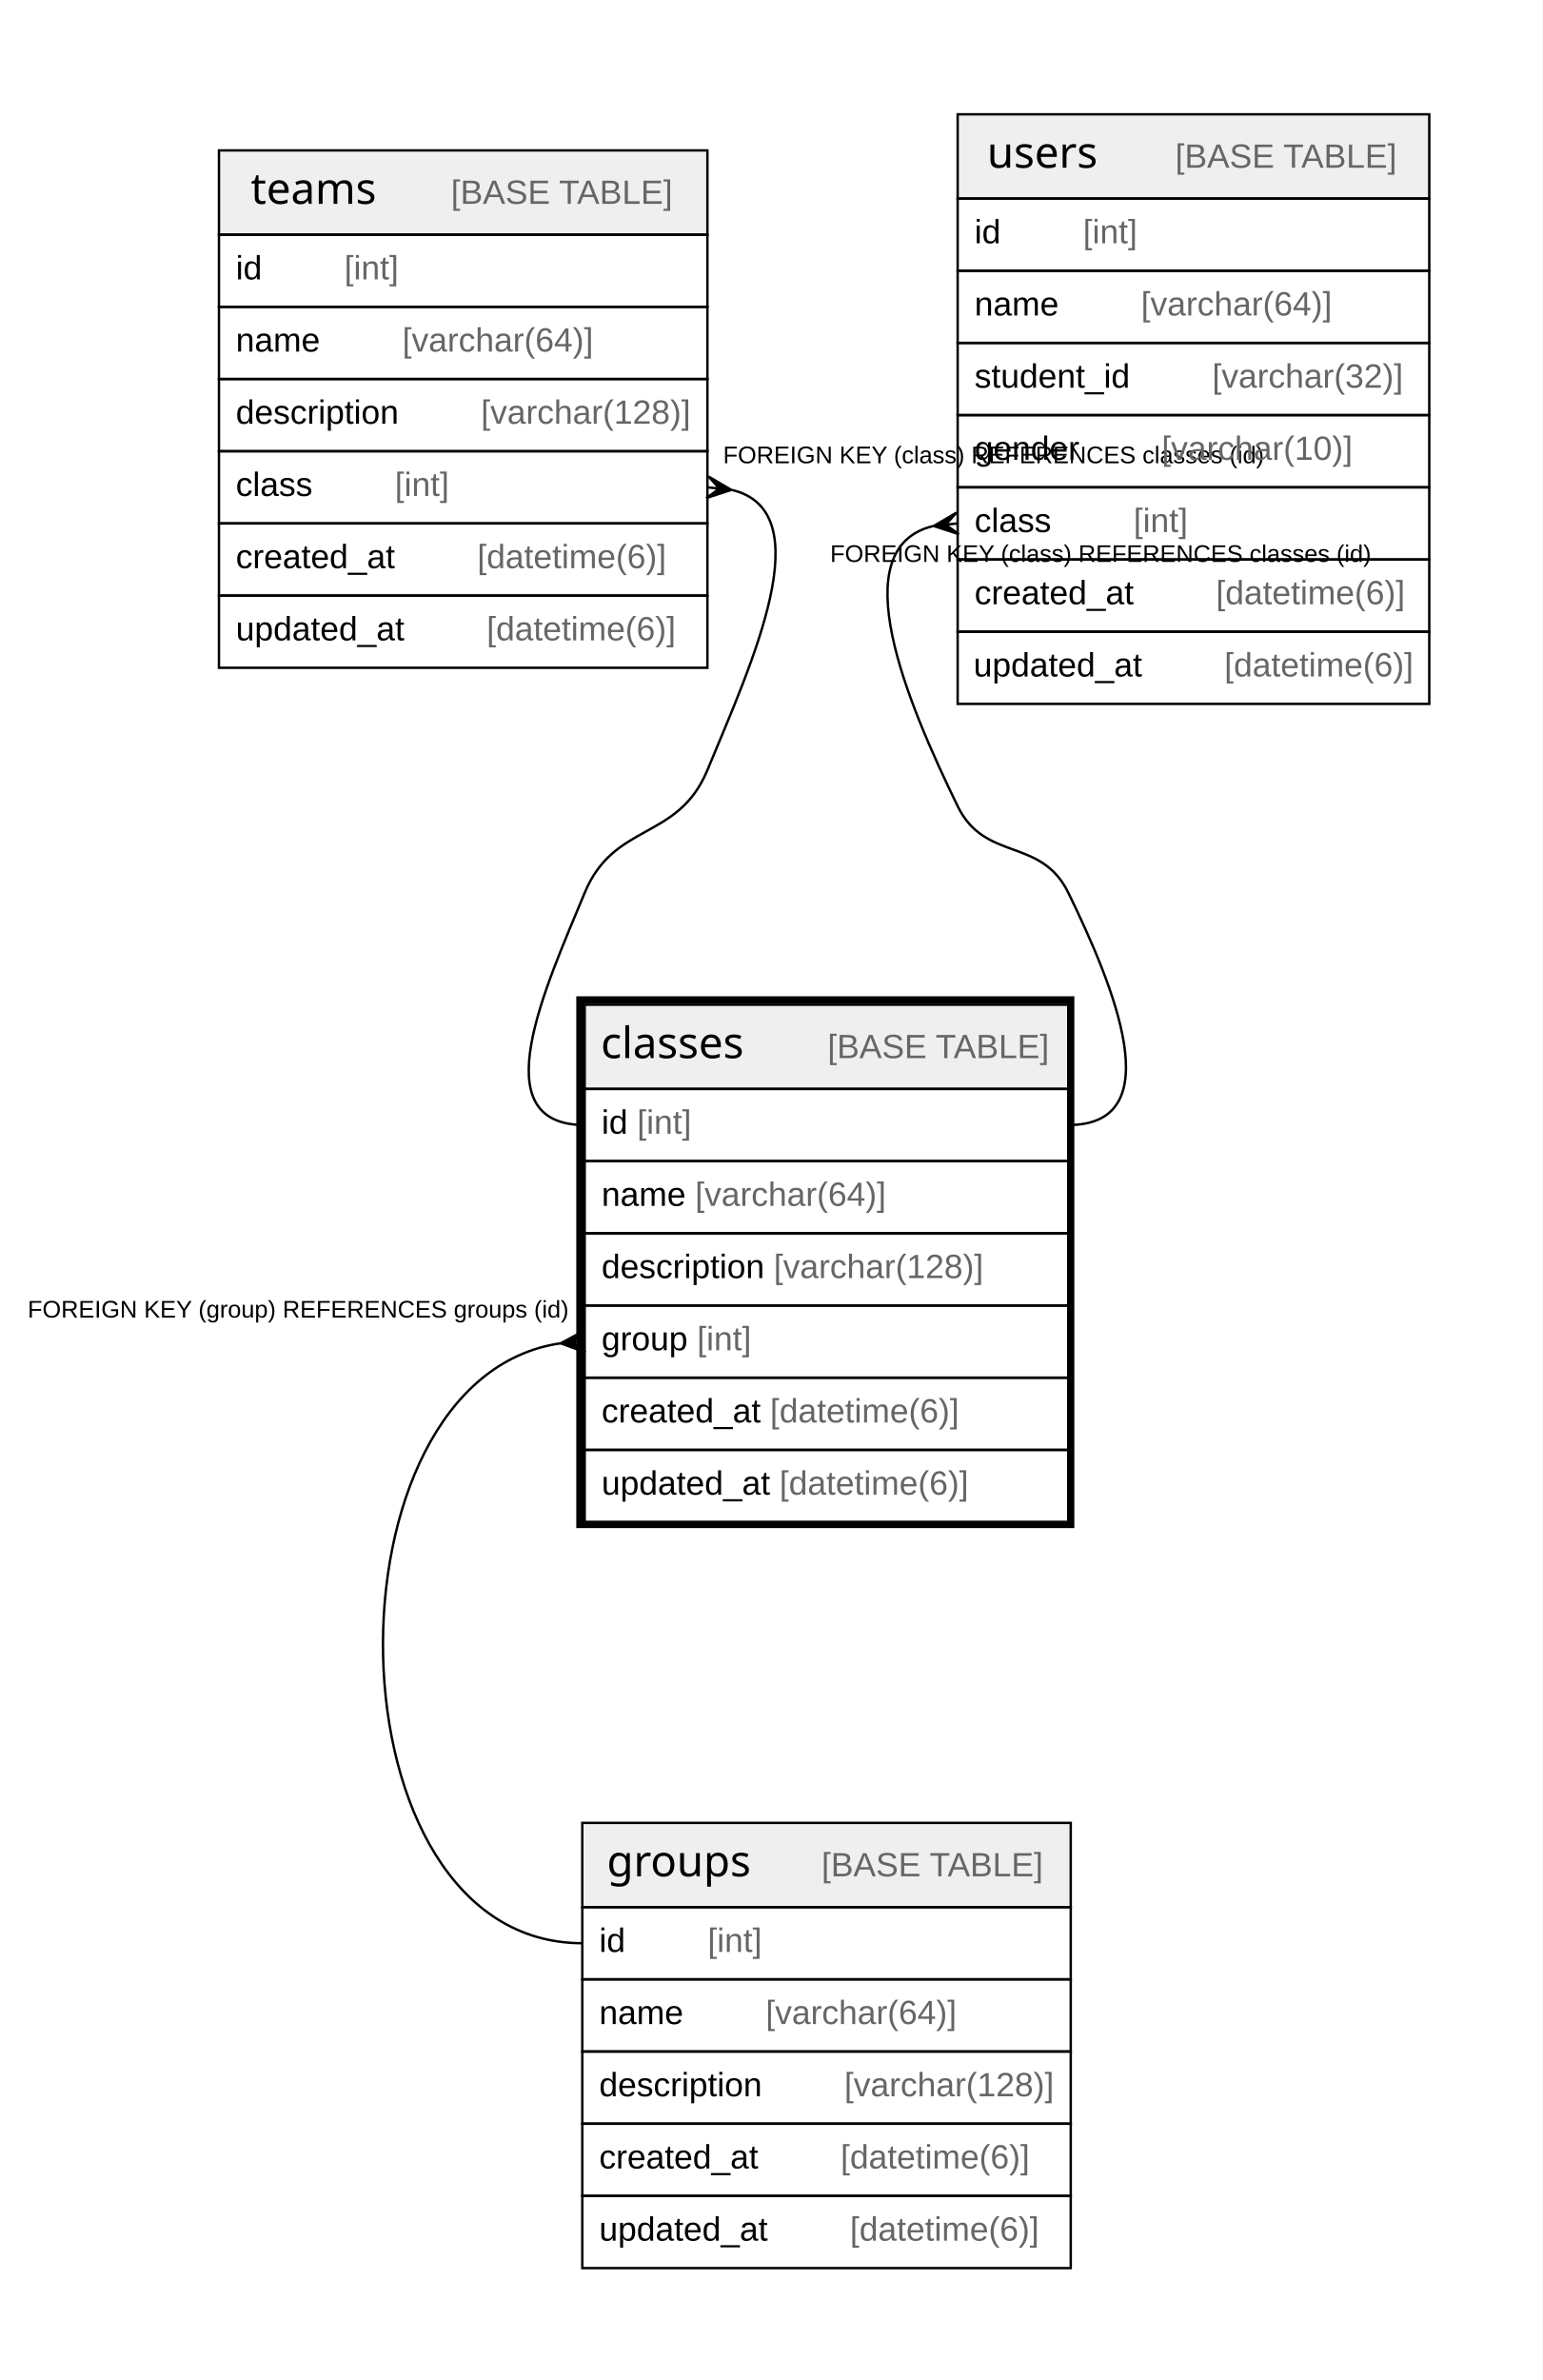
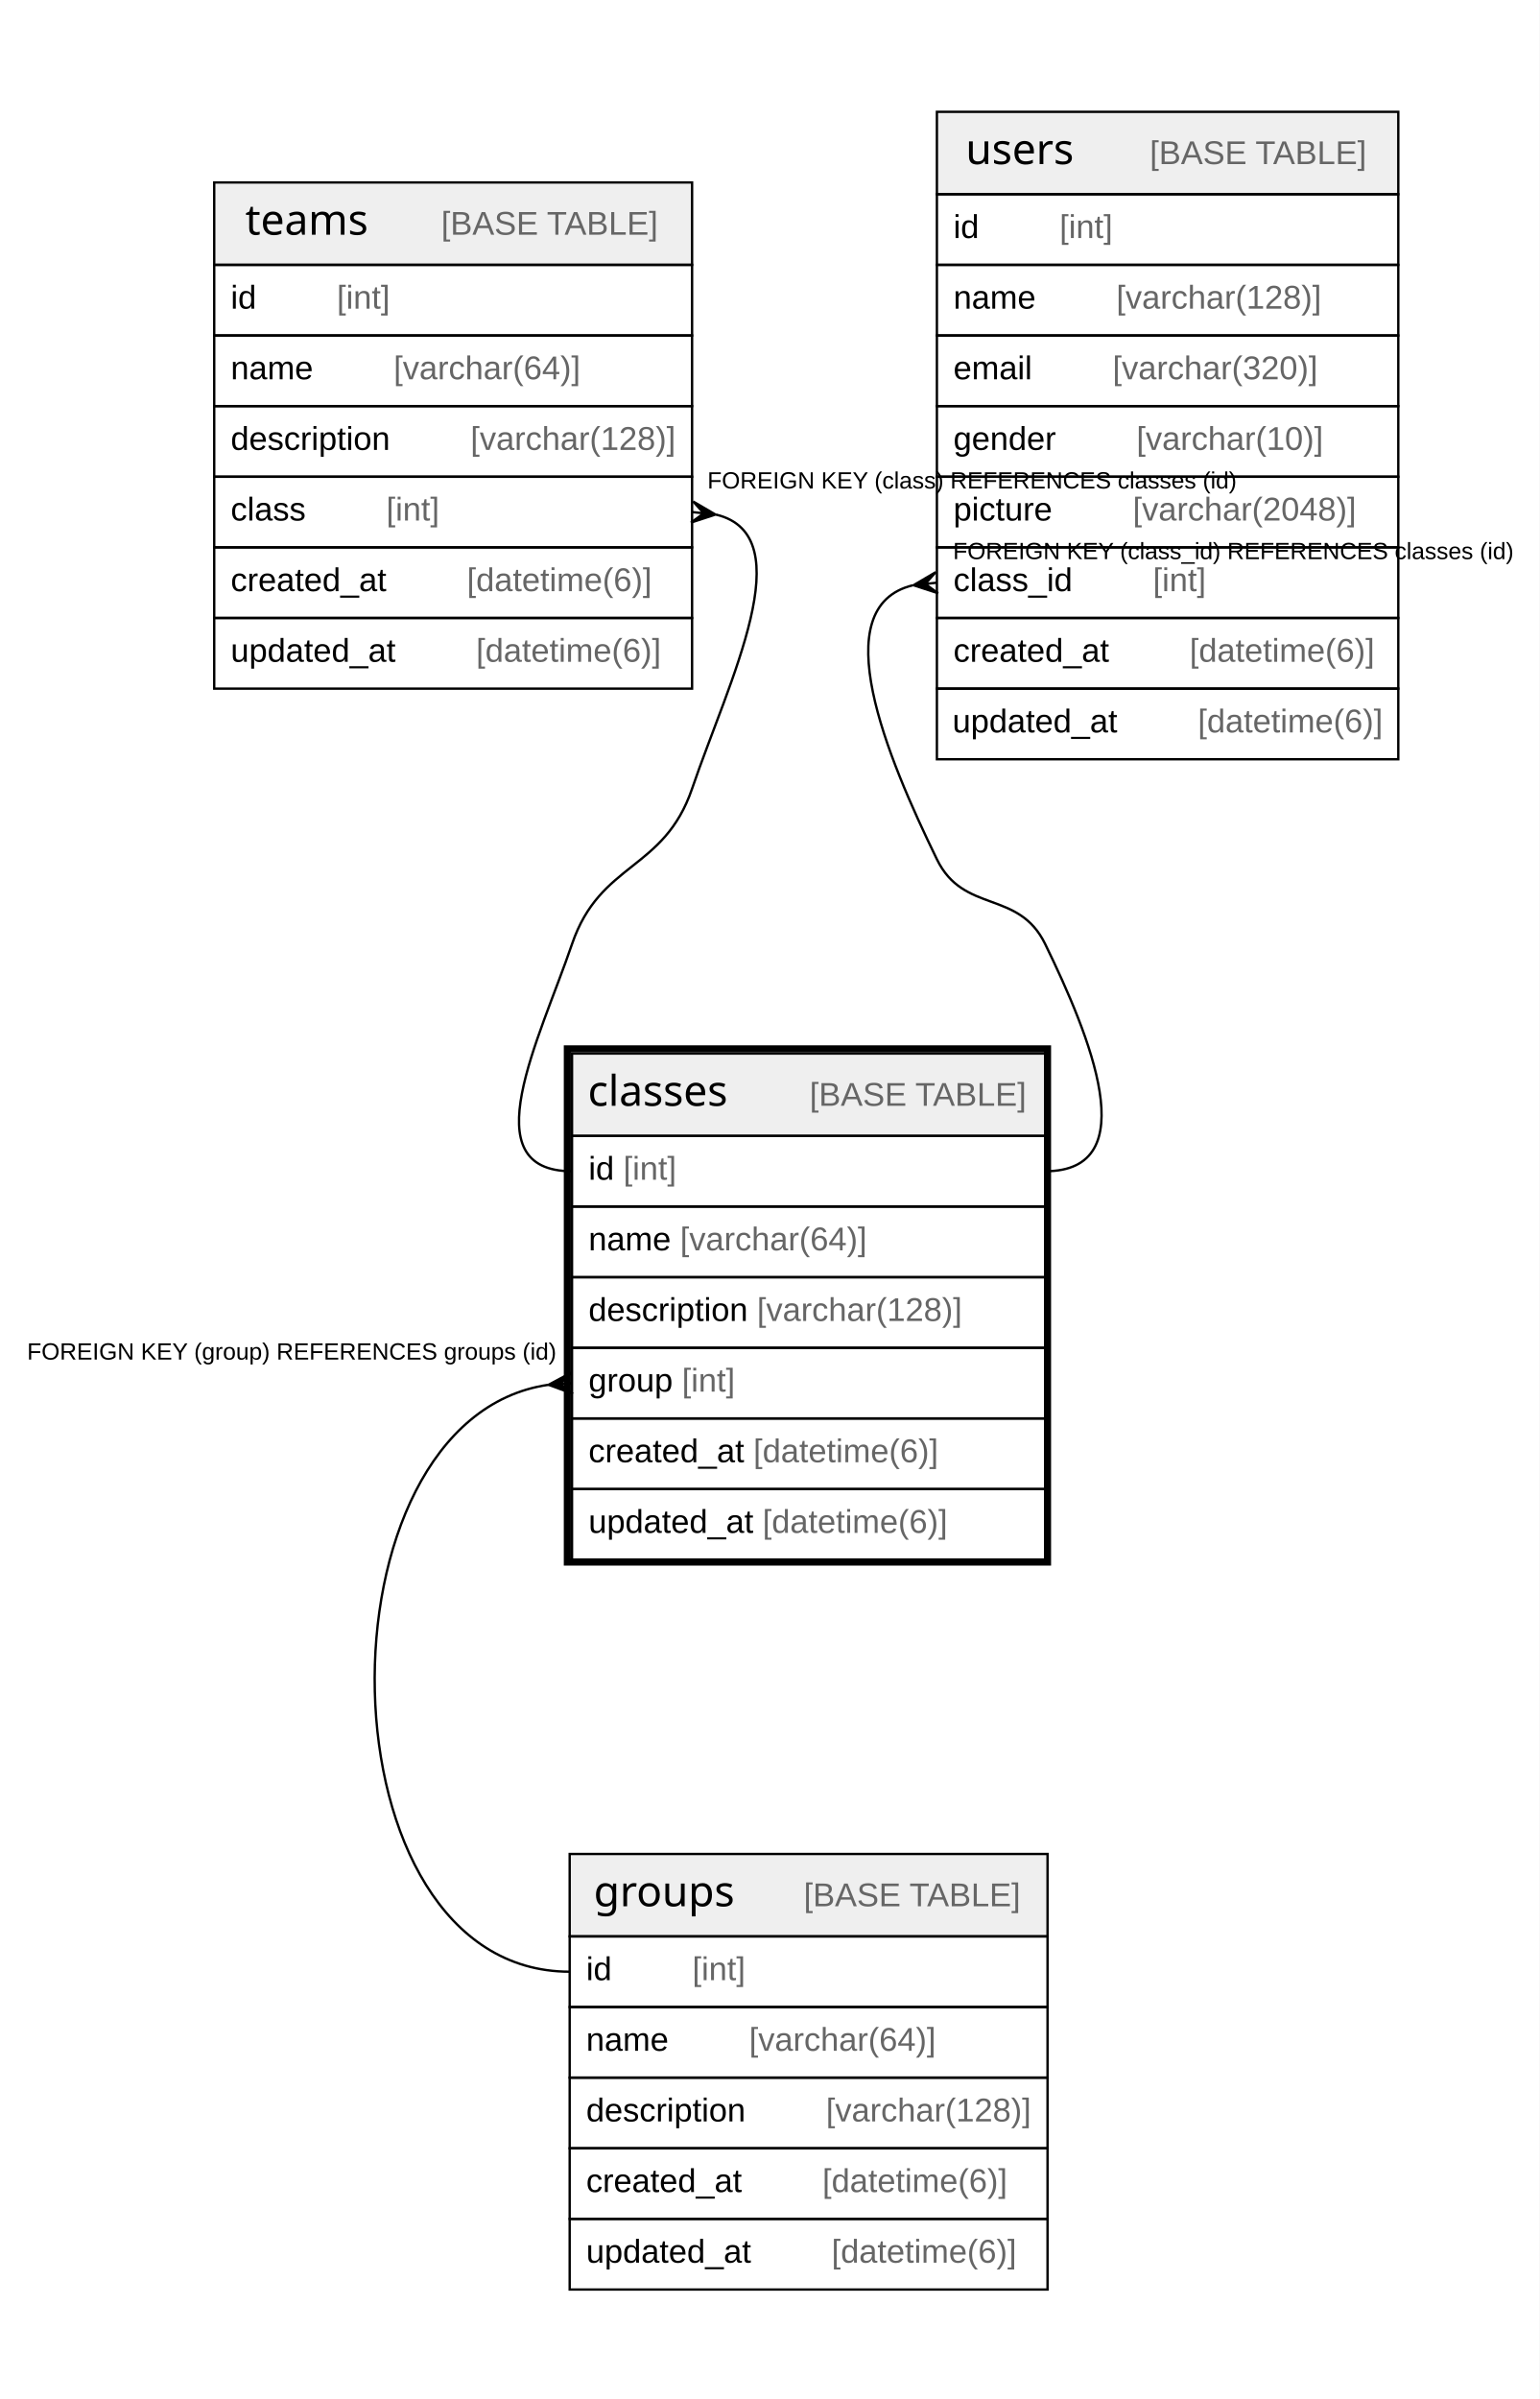
- <svg xmlns="http://www.w3.org/2000/svg" width="641pt" height="989pt" viewBox="0.00 0.00 641.00 989.00">
-   <g id="graph0" class="graph" transform="scale(1 1) rotate(0) translate(4 985)">
-     <polygon fill="#ffffff" stroke="transparent" points="-4,4 -4,-985 637,-985 637,4 -4,4" />
+ <svg xmlns="http://www.w3.org/2000/svg" width="654pt" height="1019pt" viewBox="0.00 0.00 654.00 1019.00">
+   <g id="graph0" class="graph" transform="scale(1 1) rotate(0) translate(4 1015)">
+     <polygon fill="#ffffff" stroke="transparent" points="-4,4 -4,-1015 650,-1015 650,4 -4,4" />
    <g id="node1" class="node">
      <polygon fill="#efefef" stroke="transparent" points="239,-532.5 239,-567.5 440,-567.5 440,-532.5 239,-532.5" />
      <polygon fill="none" stroke="#000000" points="239,-532.5 239,-567.5 440,-567.5 440,-532.5 239,-532.5" />
      <text text-anchor="start" x="245.713" y="-545.3" font-family="Arial Bold" font-size="18.00" fill="#000000">classes</text>
      <text text-anchor="start" x="305.719" y="-545.3" font-family="Arial" font-size="14.00" fill="#000000">    </text>
      <text text-anchor="start" x="339.924" y="-545.3" font-family="Arial" font-size="14.00" fill="#666666">[BASE TABLE]</text>
      <polygon fill="none" stroke="#000000" points="239,-502.5 239,-532.5 440,-532.5 440,-502.5 239,-502.5" />
      <text text-anchor="start" x="246" y="-513.9" font-family="Arial" font-size="14.00" fill="#000000">id </text>
      <text text-anchor="start" x="260.78" y="-513.9" font-family="Arial" font-size="14.00" fill="#666666">[int]</text>
      <polygon fill="none" stroke="#000000" points="239,-472.5 239,-502.5 440,-502.5 440,-472.5 239,-472.5" />
      <text text-anchor="start" x="246" y="-483.9" font-family="Arial" font-size="14.00" fill="#000000">name </text>
      <text text-anchor="start" x="284.899" y="-483.9" font-family="Arial" font-size="14.00" fill="#666666">[varchar(64)]</text>
      <polygon fill="none" stroke="#000000" points="239,-442.5 239,-472.5 440,-472.5 440,-442.5 239,-442.5" />
      <text text-anchor="start" x="246" y="-453.9" font-family="Arial" font-size="14.00" fill="#000000">description </text>
      <text text-anchor="start" x="317.568" y="-453.9" font-family="Arial" font-size="14.00" fill="#666666">[varchar(128)]</text>
      <polygon fill="none" stroke="#000000" points="239,-412.5 239,-442.5 440,-442.5 440,-412.5 239,-412.5" />
      <text text-anchor="start" x="246" y="-423.9" font-family="Arial" font-size="14.00" fill="#000000">group </text>
      <text text-anchor="start" x="285.682" y="-423.9" font-family="Arial" font-size="14.00" fill="#666666">[int]</text>
      <polygon fill="none" stroke="#000000" points="239,-382.5 239,-412.5 440,-412.5 440,-382.5 239,-382.5" />
      <text text-anchor="start" x="246" y="-393.9" font-family="Arial" font-size="14.00" fill="#000000">created_at </text>
      <text text-anchor="start" x="316.028" y="-393.9" font-family="Arial" font-size="14.00" fill="#666666">[datetime(6)]</text>
      <polygon fill="none" stroke="#000000" points="239,-352.5 239,-382.5 440,-382.5 440,-352.5 239,-352.5" />
      <text text-anchor="start" x="246" y="-363.9" font-family="Arial" font-size="14.00" fill="#000000">updated_at </text>
      <text text-anchor="start" x="319.933" y="-363.9" font-family="Arial" font-size="14.00" fill="#666666">[datetime(6)]</text>
      <polygon fill="none" stroke="#000000" stroke-width="3" points="237,-351.5 237,-569.5 441,-569.5 441,-351.5 237,-351.5" />
    </g>
    <g id="node4" class="node">
      <polygon fill="#efefef" stroke="transparent" points="238,-192.5 238,-227.5 441,-227.5 441,-192.5 238,-192.5" />
      <polygon fill="none" stroke="#000000" points="238,-192.5 238,-227.5 441,-227.5 441,-192.5 238,-192.5" />
      <text text-anchor="start" x="248.208" y="-205.3" font-family="Arial Bold" font-size="18.00" fill="#000000">groups</text>
      <text text-anchor="start" x="303.224" y="-205.3" font-family="Arial" font-size="14.00" fill="#000000">    </text>
      <text text-anchor="start" x="337.429" y="-205.3" font-family="Arial" font-size="14.00" fill="#666666">[BASE TABLE]</text>
      <polygon fill="none" stroke="#000000" points="238,-162.5 238,-192.5 441,-192.5 441,-162.5 238,-162.5" />
      <text text-anchor="start" x="245" y="-173.9" font-family="Arial" font-size="14.00" fill="#000000">id    </text>
      <text text-anchor="start" x="290.094" y="-173.9" font-family="Arial" font-size="14.00" fill="#666666">[int]</text>
      <polygon fill="none" stroke="#000000" points="238,-132.5 238,-162.5 441,-162.5 441,-132.5 238,-132.5" />
      <text text-anchor="start" x="245" y="-143.9" font-family="Arial" font-size="14.00" fill="#000000">name    </text>
      <text text-anchor="start" x="314.213" y="-143.9" font-family="Arial" font-size="14.00" fill="#666666">[varchar(64)]</text>
      <polygon fill="none" stroke="#000000" points="238,-102.5 238,-132.5 441,-132.5 441,-102.5 238,-102.5" />
      <text text-anchor="start" x="244.999" y="-113.9" font-family="Arial" font-size="14.00" fill="#000000">description    </text>
      <text text-anchor="start" x="346.882" y="-113.9" font-family="Arial" font-size="14.00" fill="#666666">[varchar(128)]</text>
      <polygon fill="none" stroke="#000000" points="238,-72.5 238,-102.5 441,-102.5 441,-72.5 238,-72.5" />
      <text text-anchor="start" x="245" y="-83.9" font-family="Arial" font-size="14.00" fill="#000000">created_at    </text>
      <text text-anchor="start" x="345.342" y="-83.9" font-family="Arial" font-size="14.00" fill="#666666">[datetime(6)]</text>
      <polygon fill="none" stroke="#000000" points="238,-42.5 238,-72.5 441,-72.5 441,-42.5 238,-42.5" />
      <text text-anchor="start" x="245" y="-53.9" font-family="Arial" font-size="14.00" fill="#000000">updated_at    </text>
      <text text-anchor="start" x="349.247" y="-53.9" font-family="Arial" font-size="14.00" fill="#666666">[datetime(6)]</text>
    </g>
    <g id="edge3" class="edge">
      <path fill="none" stroke="#000000" d="M228.906,-426.783C127.935,-412.119 130.36,-177.5 238,-177.5" />
      <polygon fill="#000000" stroke="#000000" points="229.025,-426.791 238.681,-431.989 234.013,-427.146 239,-427.5 239,-427.5 239,-427.5 234.013,-427.146 239.319,-423.011 229.025,-426.791 229.025,-426.791" />
      <text text-anchor="start" x="7.495" y="-437.5" font-family="Arial" font-size="10.00" fill="#000000">FOREIGN KEY (group) REFERENCES groups (id)</text>
    </g>
    <g id="node2" class="node">
-       <polygon fill="#efefef" stroke="transparent" points="87,-887.5 87,-922.5 290,-922.5 290,-887.5 87,-887.5" />
-       <polygon fill="none" stroke="#000000" points="87,-887.5 87,-922.5 290,-922.5 290,-887.5 87,-887.5" />
-       <text text-anchor="start" x="100.213" y="-900.3" font-family="Arial Bold" font-size="18.00" fill="#000000">teams</text>
-       <text text-anchor="start" x="149.219" y="-900.3" font-family="Arial" font-size="14.00" fill="#000000">    </text>
-       <text text-anchor="start" x="183.424" y="-900.3" font-family="Arial" font-size="14.00" fill="#666666">[BASE TABLE]</text>
-       <polygon fill="none" stroke="#000000" points="87,-857.5 87,-887.5 290,-887.5 290,-857.5 87,-857.5" />
-       <text text-anchor="start" x="94" y="-868.9" font-family="Arial" font-size="14.00" fill="#000000">id    </text>
-       <text text-anchor="start" x="139.094" y="-868.9" font-family="Arial" font-size="14.00" fill="#666666">[int]</text>
-       <polygon fill="none" stroke="#000000" points="87,-827.5 87,-857.5 290,-857.5 290,-827.5 87,-827.5" />
-       <text text-anchor="start" x="94" y="-838.9" font-family="Arial" font-size="14.00" fill="#000000">name    </text>
-       <text text-anchor="start" x="163.213" y="-838.9" font-family="Arial" font-size="14.00" fill="#666666">[varchar(64)]</text>
-       <polygon fill="none" stroke="#000000" points="87,-797.5 87,-827.5 290,-827.5 290,-797.5 87,-797.5" />
-       <text text-anchor="start" x="93.999" y="-808.9" font-family="Arial" font-size="14.00" fill="#000000">description    </text>
-       <text text-anchor="start" x="195.881" y="-808.9" font-family="Arial" font-size="14.00" fill="#666666">[varchar(128)]</text>
-       <polygon fill="none" stroke="#000000" points="87,-767.5 87,-797.5 290,-797.5 290,-767.5 87,-767.5" />
-       <text text-anchor="start" x="94" y="-778.9" font-family="Arial" font-size="14.00" fill="#000000">class    </text>
-       <text text-anchor="start" x="160.094" y="-778.9" font-family="Arial" font-size="14.00" fill="#666666">[int]</text>
-       <polygon fill="none" stroke="#000000" points="87,-737.5 87,-767.5 290,-767.5 290,-737.5 87,-737.5" />
-       <text text-anchor="start" x="94" y="-748.9" font-family="Arial" font-size="14.00" fill="#000000">created_at    </text>
-       <text text-anchor="start" x="194.342" y="-748.9" font-family="Arial" font-size="14.00" fill="#666666">[datetime(6)]</text>
-       <polygon fill="none" stroke="#000000" points="87,-707.5 87,-737.5 290,-737.5 290,-707.5 87,-707.5" />
-       <text text-anchor="start" x="94" y="-718.9" font-family="Arial" font-size="14.00" fill="#000000">updated_at    </text>
-       <text text-anchor="start" x="198.247" y="-718.9" font-family="Arial" font-size="14.00" fill="#666666">[datetime(6)]</text>
+       <polygon fill="#efefef" stroke="transparent" points="87,-902.5 87,-937.5 290,-937.5 290,-902.5 87,-902.5" />
+       <polygon fill="none" stroke="#000000" points="87,-902.5 87,-937.5 290,-937.5 290,-902.5 87,-902.5" />
+       <text text-anchor="start" x="100.213" y="-915.3" font-family="Arial Bold" font-size="18.00" fill="#000000">teams</text>
+       <text text-anchor="start" x="149.219" y="-915.3" font-family="Arial" font-size="14.00" fill="#000000">    </text>
+       <text text-anchor="start" x="183.424" y="-915.3" font-family="Arial" font-size="14.00" fill="#666666">[BASE TABLE]</text>
+       <polygon fill="none" stroke="#000000" points="87,-872.5 87,-902.5 290,-902.5 290,-872.5 87,-872.5" />
+       <text text-anchor="start" x="94" y="-883.9" font-family="Arial" font-size="14.00" fill="#000000">id    </text>
+       <text text-anchor="start" x="139.094" y="-883.9" font-family="Arial" font-size="14.00" fill="#666666">[int]</text>
+       <polygon fill="none" stroke="#000000" points="87,-842.5 87,-872.5 290,-872.5 290,-842.5 87,-842.5" />
+       <text text-anchor="start" x="94" y="-853.9" font-family="Arial" font-size="14.00" fill="#000000">name    </text>
+       <text text-anchor="start" x="163.213" y="-853.9" font-family="Arial" font-size="14.00" fill="#666666">[varchar(64)]</text>
+       <polygon fill="none" stroke="#000000" points="87,-812.5 87,-842.5 290,-842.5 290,-812.5 87,-812.5" />
+       <text text-anchor="start" x="93.999" y="-823.9" font-family="Arial" font-size="14.00" fill="#000000">description    </text>
+       <text text-anchor="start" x="195.881" y="-823.9" font-family="Arial" font-size="14.00" fill="#666666">[varchar(128)]</text>
+       <polygon fill="none" stroke="#000000" points="87,-782.5 87,-812.5 290,-812.5 290,-782.5 87,-782.5" />
+       <text text-anchor="start" x="94" y="-793.9" font-family="Arial" font-size="14.00" fill="#000000">class    </text>
+       <text text-anchor="start" x="160.094" y="-793.9" font-family="Arial" font-size="14.00" fill="#666666">[int]</text>
+       <polygon fill="none" stroke="#000000" points="87,-752.5 87,-782.5 290,-782.5 290,-752.5 87,-752.5" />
+       <text text-anchor="start" x="94" y="-763.9" font-family="Arial" font-size="14.00" fill="#000000">created_at    </text>
+       <text text-anchor="start" x="194.342" y="-763.9" font-family="Arial" font-size="14.00" fill="#666666">[datetime(6)]</text>
+       <polygon fill="none" stroke="#000000" points="87,-722.5 87,-752.5 290,-752.5 290,-722.5 87,-722.5" />
+       <text text-anchor="start" x="94" y="-733.9" font-family="Arial" font-size="14.00" fill="#000000">updated_at    </text>
+       <text text-anchor="start" x="198.247" y="-733.9" font-family="Arial" font-size="14.00" fill="#666666">[datetime(6)]</text>
    </g>
    <g id="edge1" class="edge">
-       <path fill="none" stroke="#000000" d="M300.271,-781.393C337.504,-772.336 308.501,-709.666 290,-665 277.733,-635.385 251.267,-643.615 239,-614 222.587,-574.376 196.111,-517.5 239,-517.5" />
-       <polygon fill="#000000" stroke="#000000" points="299.942,-781.428 289.517,-778.026 294.971,-781.964 290,-782.5 290,-782.5 290,-782.5 294.971,-781.964 290.483,-786.974 299.942,-781.428 299.942,-781.428" />
-       <text text-anchor="start" x="296.503" y="-792.5" font-family="Arial" font-size="10.00" fill="#000000">FOREIGN KEY (class) REFERENCES classes (id)</text>
+       <path fill="none" stroke="#000000" d="M300.224,-796.41C337.076,-787.497 305.618,-725.754 290,-680 278.025,-644.917 250.975,-649.083 239,-614 225.145,-573.411 196.111,-517.5 239,-517.5" />
+       <polygon fill="#000000" stroke="#000000" points="299.944,-796.44 289.523,-793.025 294.972,-796.97 290,-797.5 290,-797.5 290,-797.5 294.972,-796.97 290.477,-801.975 299.944,-796.44 299.944,-796.44" />
+       <text text-anchor="start" x="296.503" y="-807.5" font-family="Arial" font-size="10.00" fill="#000000">FOREIGN KEY (class) REFERENCES classes (id)</text>
    </g>
    <g id="node3" class="node">
-       <polygon fill="#efefef" stroke="transparent" points="394,-902.5 394,-937.5 590,-937.5 590,-902.5 394,-902.5" />
-       <polygon fill="none" stroke="#000000" points="394,-902.5 394,-937.5 590,-937.5 590,-902.5 394,-902.5" />
-       <text text-anchor="start" x="406.214" y="-915.3" font-family="Arial Bold" font-size="18.00" fill="#000000">users</text>
-       <text text-anchor="start" x="450.218" y="-915.3" font-family="Arial" font-size="14.00" fill="#000000">    </text>
-       <text text-anchor="start" x="484.423" y="-915.3" font-family="Arial" font-size="14.00" fill="#666666">[BASE TABLE]</text>
+       <polygon fill="#efefef" stroke="transparent" points="394,-932.5 394,-967.5 590,-967.5 590,-932.5 394,-932.5" />
+       <polygon fill="none" stroke="#000000" points="394,-932.5 394,-967.5 590,-967.5 590,-932.5 394,-932.5" />
+       <text text-anchor="start" x="406.214" y="-945.3" font-family="Arial Bold" font-size="18.00" fill="#000000">users</text>
+       <text text-anchor="start" x="450.218" y="-945.3" font-family="Arial" font-size="14.00" fill="#000000">    </text>
+       <text text-anchor="start" x="484.423" y="-945.3" font-family="Arial" font-size="14.00" fill="#666666">[BASE TABLE]</text>
+       <polygon fill="none" stroke="#000000" points="394,-902.5 394,-932.5 590,-932.5 590,-902.5 394,-902.5" />
+       <text text-anchor="start" x="401" y="-913.9" font-family="Arial" font-size="14.00" fill="#000000">id    </text>
+       <text text-anchor="start" x="446.094" y="-913.9" font-family="Arial" font-size="14.00" fill="#666666">[int]</text>
      <polygon fill="none" stroke="#000000" points="394,-872.5 394,-902.5 590,-902.5 590,-872.5 394,-872.5" />
-       <text text-anchor="start" x="401" y="-883.9" font-family="Arial" font-size="14.00" fill="#000000">id    </text>
-       <text text-anchor="start" x="446.094" y="-883.9" font-family="Arial" font-size="14.00" fill="#666666">[int]</text>
+       <text text-anchor="start" x="401" y="-883.9" font-family="Arial" font-size="14.00" fill="#000000">name    </text>
+       <text text-anchor="start" x="470.213" y="-883.9" font-family="Arial" font-size="14.00" fill="#666666">[varchar(128)]</text>
      <polygon fill="none" stroke="#000000" points="394,-842.5 394,-872.5 590,-872.5 590,-842.5 394,-842.5" />
-       <text text-anchor="start" x="401" y="-853.9" font-family="Arial" font-size="14.00" fill="#000000">name    </text>
-       <text text-anchor="start" x="470.213" y="-853.9" font-family="Arial" font-size="14.00" fill="#666666">[varchar(64)]</text>
+       <text text-anchor="start" x="401" y="-853.9" font-family="Arial" font-size="14.00" fill="#000000">email    </text>
+       <text text-anchor="start" x="468.644" y="-853.9" font-family="Arial" font-size="14.00" fill="#666666">[varchar(320)]</text>
      <polygon fill="none" stroke="#000000" points="394,-812.5 394,-842.5 590,-842.5 590,-812.5 394,-812.5" />
-       <text text-anchor="start" x="401" y="-823.9" font-family="Arial" font-size="14.00" fill="#000000">student_id    </text>
-       <text text-anchor="start" x="499.788" y="-823.9" font-family="Arial" font-size="14.00" fill="#666666">[varchar(32)]</text>
+       <text text-anchor="start" x="401" y="-823.9" font-family="Arial" font-size="14.00" fill="#000000">gender    </text>
+       <text text-anchor="start" x="478.778" y="-823.9" font-family="Arial" font-size="14.00" fill="#666666">[varchar(10)]</text>
      <polygon fill="none" stroke="#000000" points="394,-782.5 394,-812.5 590,-812.5 590,-782.5 394,-782.5" />
-       <text text-anchor="start" x="401" y="-793.9" font-family="Arial" font-size="14.00" fill="#000000">gender    </text>
-       <text text-anchor="start" x="478.778" y="-793.9" font-family="Arial" font-size="14.00" fill="#666666">[varchar(10)]</text>
+       <text text-anchor="start" x="401" y="-793.9" font-family="Arial" font-size="14.00" fill="#000000">picture    </text>
+       <text text-anchor="start" x="477.21" y="-793.9" font-family="Arial" font-size="14.00" fill="#666666">[varchar(2048)]</text>
      <polygon fill="none" stroke="#000000" points="394,-752.5 394,-782.5 590,-782.5 590,-752.5 394,-752.5" />
-       <text text-anchor="start" x="401" y="-763.9" font-family="Arial" font-size="14.00" fill="#000000">class    </text>
-       <text text-anchor="start" x="467.094" y="-763.9" font-family="Arial" font-size="14.00" fill="#666666">[int]</text>
+       <text text-anchor="start" x="401" y="-763.9" font-family="Arial" font-size="14.00" fill="#000000">class_id    </text>
+       <text text-anchor="start" x="485.766" y="-763.9" font-family="Arial" font-size="14.00" fill="#666666">[int]</text>
      <polygon fill="none" stroke="#000000" points="394,-722.5 394,-752.5 590,-752.5 590,-722.5 394,-722.5" />
      <text text-anchor="start" x="401" y="-733.9" font-family="Arial" font-size="14.00" fill="#000000">created_at    </text>
      <text text-anchor="start" x="501.342" y="-733.9" font-family="Arial" font-size="14.00" fill="#666666">[datetime(6)]</text>
      <polygon fill="none" stroke="#000000" points="394,-692.5 394,-722.5 590,-722.5 590,-692.5 394,-692.5" />
      <text text-anchor="start" x="400.595" y="-703.9" font-family="Arial" font-size="14.00" fill="#000000">updated_at    </text>
      <text text-anchor="start" x="504.841" y="-703.9" font-family="Arial" font-size="14.00" fill="#666666">[datetime(6)]</text>
    </g>
    <g id="edge2" class="edge">
      <path fill="none" stroke="#000000" d="M383.684,-766.373C346.099,-757.157 372.824,-693.462 394,-650 405.371,-626.662 428.629,-637.338 440,-614 458.785,-575.444 482.889,-517.5 440,-517.5" />
      <polygon fill="#000000" stroke="#000000" points="384.059,-766.413 393.511,-771.973 389.03,-766.957 394,-767.5 394,-767.5 394,-767.5 389.03,-766.957 394.489,-763.027 384.059,-766.413 384.059,-766.413" />
-       <text text-anchor="start" x="341.003" y="-751.5" font-family="Arial" font-size="10.00" fill="#000000">FOREIGN KEY (class) REFERENCES classes (id)</text>
+       <text text-anchor="start" x="400.834" y="-777.5" font-family="Arial" font-size="10.00" fill="#000000">FOREIGN KEY (class_id) REFERENCES classes (id)</text>
    </g>
  </g>
</svg>
